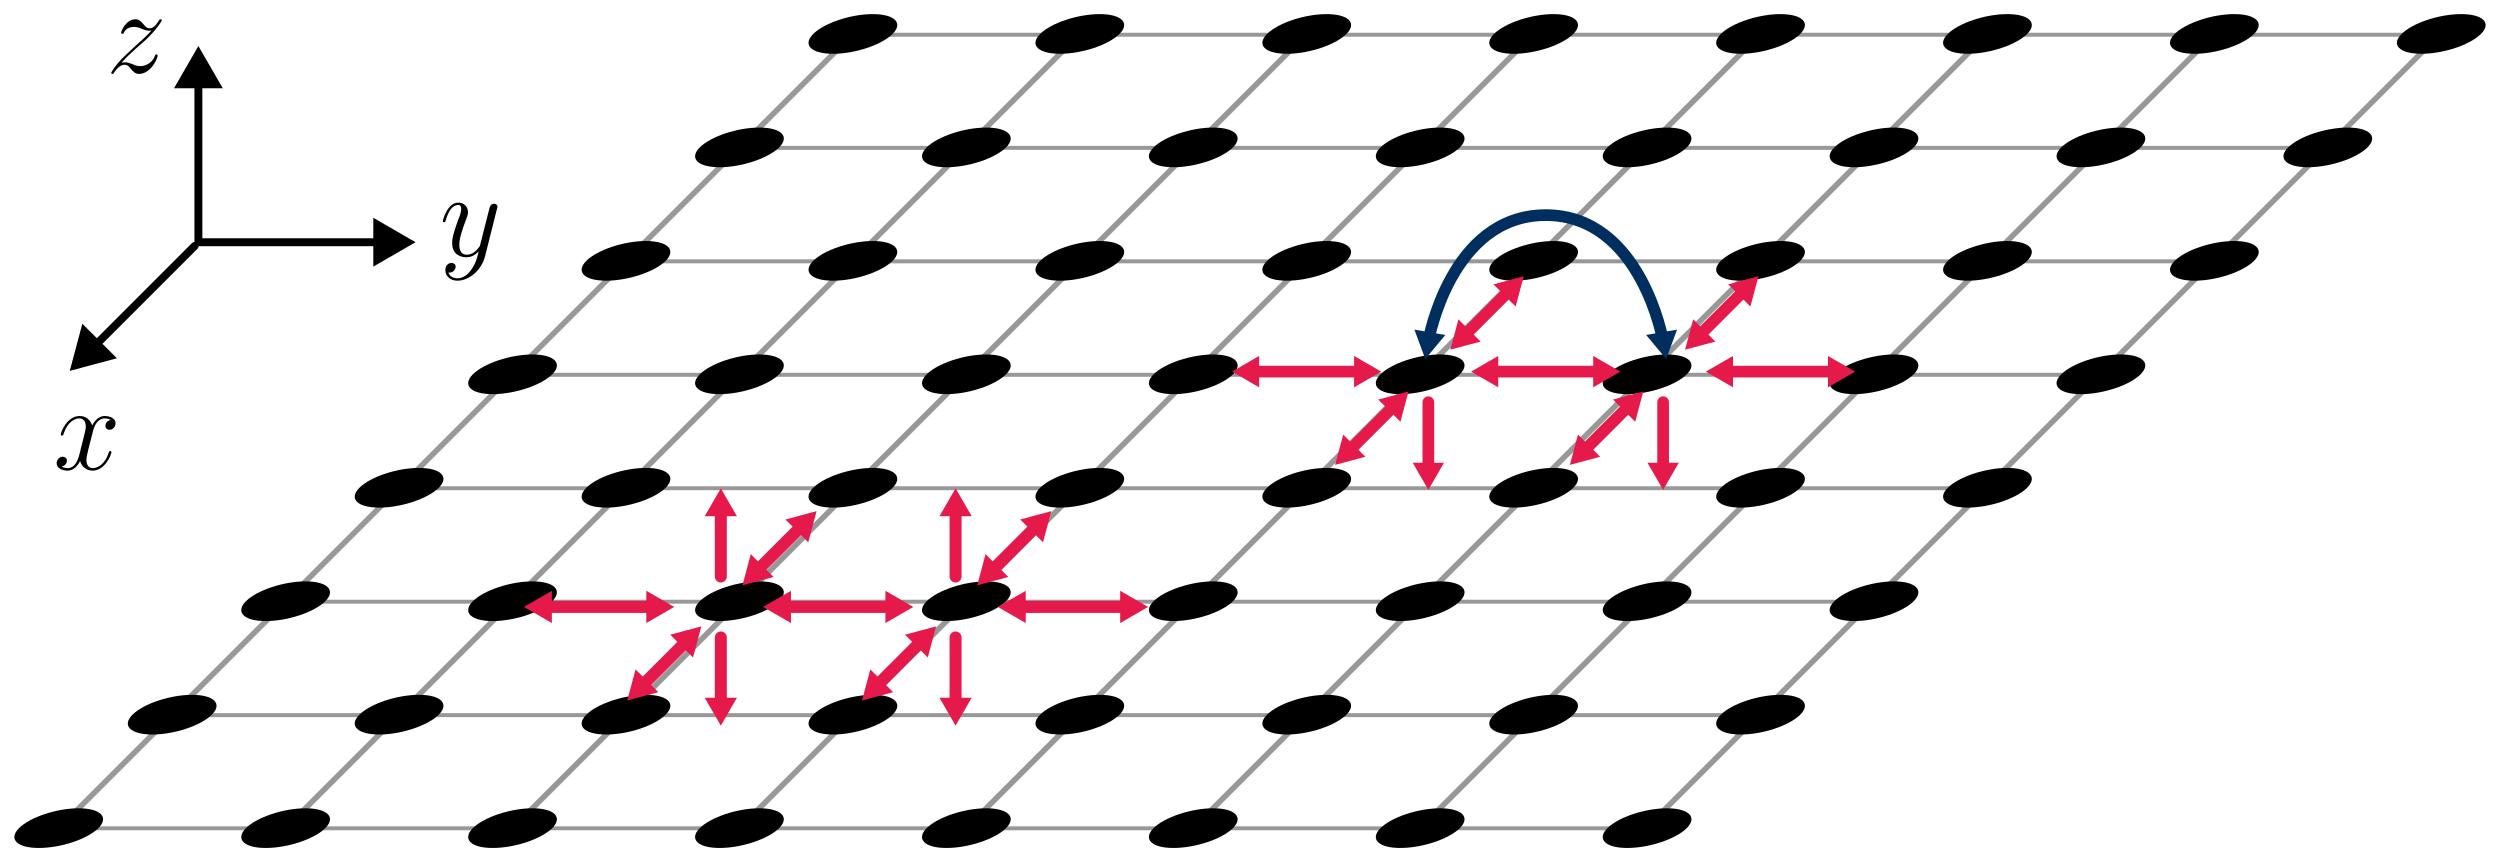
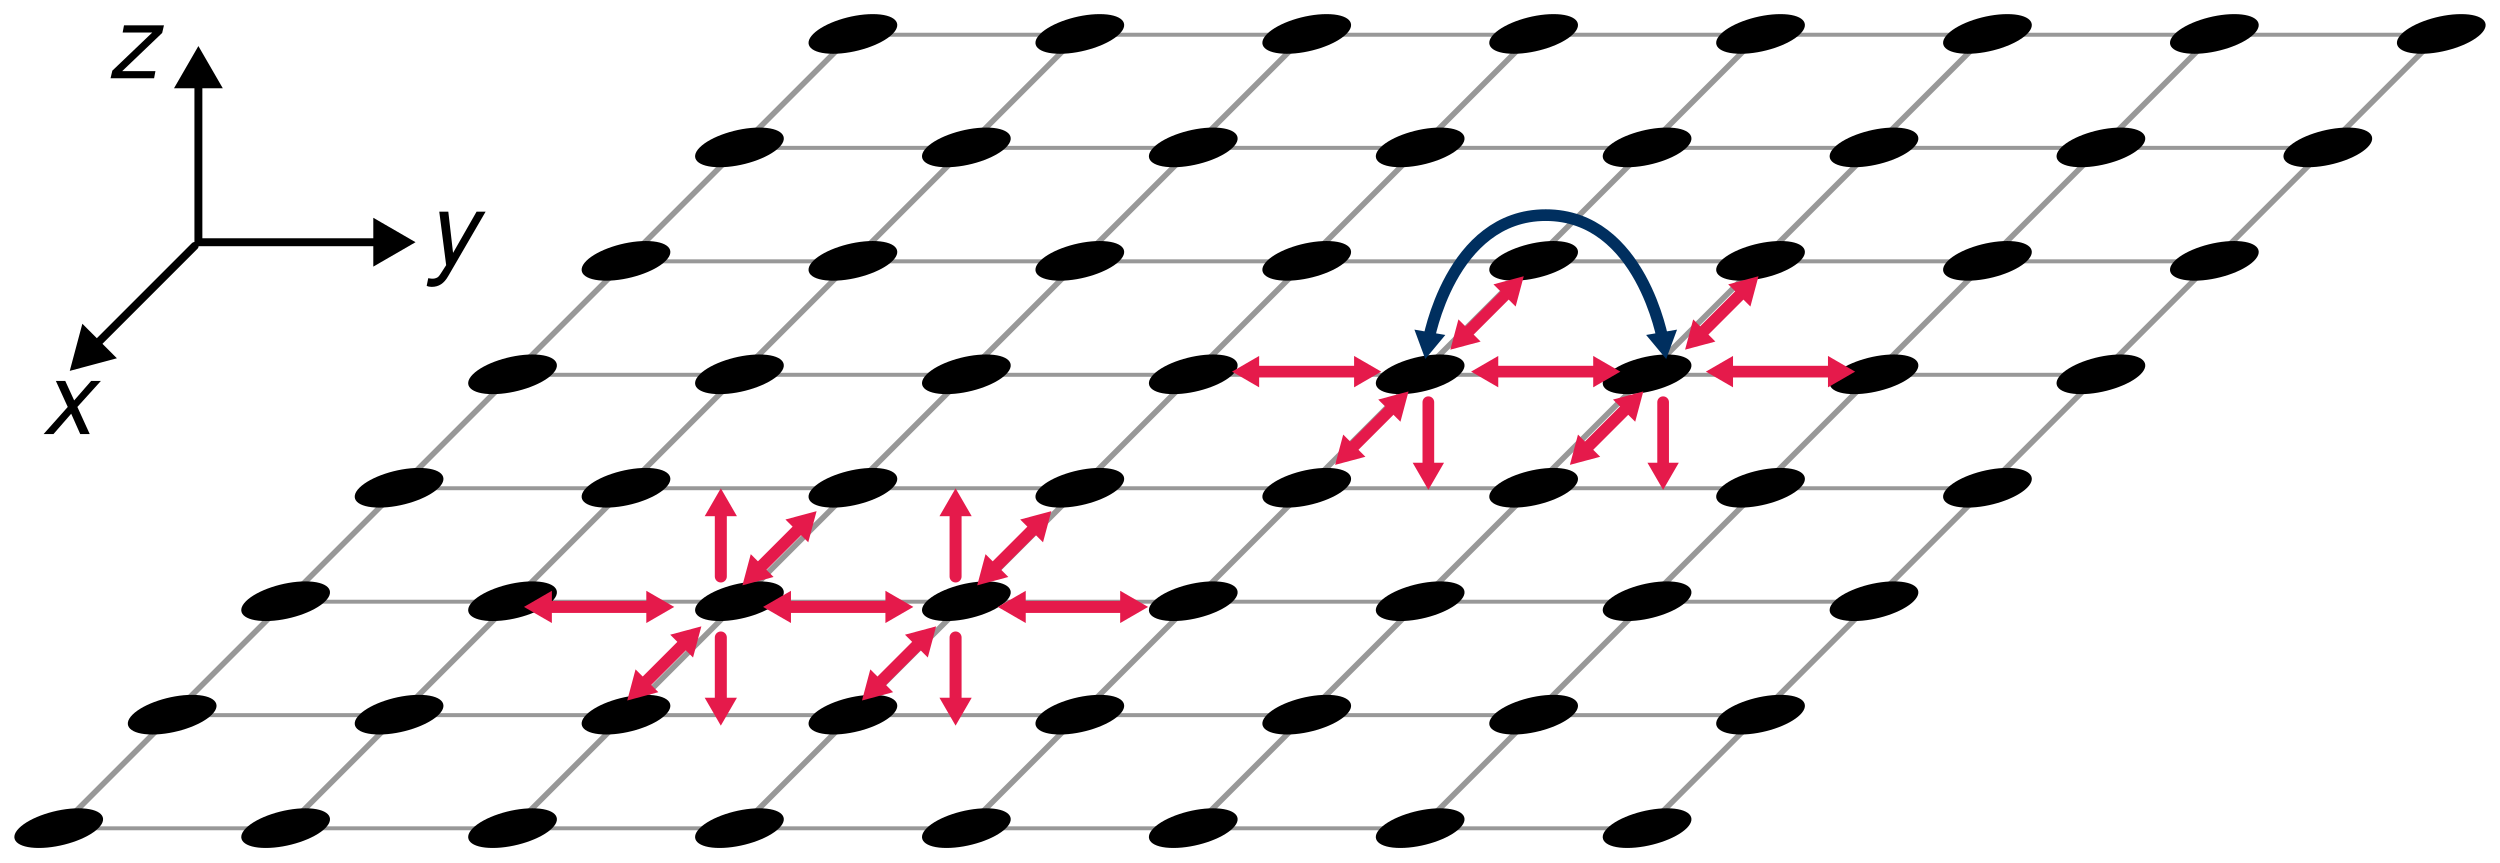
<svg xmlns="http://www.w3.org/2000/svg" width="87mm" height="30mm" viewBox="0 0 87 30" version="1.1" id="svg10797">
  <defs id="defs10794">
+     <rect x="-74.683" y="-21.782" width="39.017" height="37.341" id="rect3" />
+     <rect x="-21.304" y="-35.426" width="20.107" height="17.953" id="rect2" />
    <marker style="overflow:visible" id="marker10068" refX="0" refY="0" orient="auto-start-reverse" markerWidth="5.324" markerHeight="6.155" viewBox="0 0 5.324 6.155" preserveAspectRatio="xMidYMid">
      <path transform="scale(0.5)" style="fill:context-stroke;fill-rule:evenodd;stroke:context-stroke;stroke-width:1pt" d="M 5.77,0 -2.88,5 V -5 Z" id="path10066" />
    </marker>
    <marker style="overflow:visible" id="marker9556" refX="0" refY="0" orient="auto-start-reverse" markerWidth="5.324" markerHeight="6.155" viewBox="0 0 5.324 6.155" preserveAspectRatio="xMidYMid">
      <path transform="scale(0.5)" style="fill:context-stroke;fill-rule:evenodd;stroke:context-stroke;stroke-width:1pt" d="M 5.77,0 -2.88,5 V -5 Z" id="path9554" />
    </marker>
    <marker style="overflow:visible" id="marker8806" refX="0" refY="0" orient="auto-start-reverse" markerWidth="5.324" markerHeight="6.155" viewBox="0 0 5.324 6.155" preserveAspectRatio="xMidYMid">
      <path transform="scale(0.5)" style="fill:context-stroke;fill-rule:evenodd;stroke:context-stroke;stroke-width:1pt" d="M 5.77,0 -2.88,5 V -5 Z" id="path8804" />
    </marker>
    <marker style="overflow:visible" id="TriangleStart" refX="0" refY="0" orient="auto-start-reverse" markerWidth="2.324" markerHeight="2.687" viewBox="0 0 5.324 6.155" preserveAspectRatio="xMidYMid">
      <path transform="scale(0.5)" style="fill:context-stroke;fill-rule:evenodd;stroke:context-stroke;stroke-width:1pt" d="M 5.77,0 -2.88,5 V -5 Z" id="path135" />
    </marker>
    <clipPath id="clipPath8082">
      <path clip-rule="nonzero" d="M 0,0 H 13 V 10.672 H 0 Z m 0,0" id="path6705" />
    </clipPath>
    <clipPath id="clipPath2543">
      <path clip-rule="nonzero" d="M 0,0 H 12 V 15.492 H 0 Z m 0,0" id="path4100" />
    </clipPath>
    <clipPath id="clipPath1043">
      <path clip-rule="nonzero" d="M 1,0 H 12 V 10.672 H 1 Z m 0,0" id="path2283" />
    </clipPath>
    <filter style="color-interpolation-filters:sRGB" id="filter52233" x="0" y="0" width="1" height="1">
      <feTurbulence type="fractalNoise" baseFrequency="0.07" numOctaves="6" seed="4" result="turbulence" id="feTurbulence52217" />
      <feComposite in2="turbulence" operator="out" result="composite1" id="feComposite52219" in="SourceGraphic" />
      <feColorMatrix values="1 0 0 0 0 0 1 0 0 0 0 0 1 0 0 0 0 0 2.9 -0.8 " result="color" id="feColorMatrix52221" />
      <feFlood flood-opacity="1" flood-color="rgb(0,47,95)" result="flood" id="feFlood52223" />
      <feMerge result="merge" id="feMerge52229">
        <feMergeNode in="flood" id="feMergeNode52225" />
        <feMergeNode in="color" id="feMergeNode52227" />
      </feMerge>
      <feComposite operator="in" result="composite2" id="feComposite52231" in2="SourceGraphic" />
    </filter>
    <clipPath id="clipPath5007">
      <path clip-rule="nonzero" d="m 11,29 h 7 v 17.73 h -7 z m 0,0" id="path7182" />
    </clipPath>
    <clipPath id="clipPath6192">
      <path clip-rule="nonzero" d="m 78,30 h 8 v 16.73 h -8 z m 0,0" id="path3298" />
    </clipPath>
    <clipPath id="clipPath8196">
      <path clip-rule="nonzero" d="m 121,30 h 7 v 16.73 h -7 z m 0,0" id="path6570" />
    </clipPath>
    <clipPath id="clipPath7853">
      <path clip-rule="nonzero" d="m 11,22 h 7 v 17.203 h -7 z m 0,0" id="path7309" />
    </clipPath>
    <clipPath id="clipPath2191">
      <path clip-rule="nonzero" d="m 78,22 h 8 v 17.203 h -8 z m 0,0" id="path307" />
    </clipPath>
    <clipPath id="clipPath3294">
      <path clip-rule="nonzero" d="m 103,22 h 7 v 17.203 h -7 z m 0,0" id="path5410" />
    </clipPath>
    <clipPath id="clipPath4160">
      <path clip-rule="nonzero" d="M 75,23 H 91 V 39.949 H 75 Z m 0,0" id="path976" />
    </clipPath>
    <clipPath id="clipPath1154">
      <path clip-rule="nonzero" d="M 11,29 H 24 V 40.617 H 11 Z m 0,0" id="path2608" />
    </clipPath>
    <clipPath id="clipPath1650">
      <path clip-rule="nonzero" d="M 78,29 H 92 V 40.617 H 78 Z m 0,0" id="path1721" />
    </clipPath>
    <clipPath id="clipPath7036">
      <path clip-rule="nonzero" d="m 108,22 h 10.266 v 6 H 108 Z m 0,0" id="path846" />
    </clipPath>
    <clipPath id="clipPath3251">
      <path clip-rule="nonzero" d="m 104,29 h 13 v 11.617 h -13 z m 0,0" id="path4722" />
    </clipPath>
    <marker style="overflow:visible" id="TriangleStart-2" refX="0" refY="0" orient="auto-start-reverse" markerWidth="2.324" markerHeight="2.687" viewBox="0 0 5.324 6.155" preserveAspectRatio="xMidYMid">
      <path transform="scale(0.5)" style="fill:context-stroke;fill-rule:evenodd;stroke:context-stroke;stroke-width:1pt" d="M 5.77,0 -2.88,5 V -5 Z" id="path135-8" />
    </marker>
    <marker style="overflow:visible" id="TriangleStart-2-3" refX="0" refY="0" orient="auto-start-reverse" markerWidth="2.324" markerHeight="2.687" viewBox="0 0 5.324 6.155" preserveAspectRatio="xMidYMid">
      <path transform="scale(0.5)" style="fill:context-stroke;fill-rule:evenodd;stroke:context-stroke;stroke-width:1pt" d="M 5.77,0 -2.88,5 V -5 Z" id="path135-8-7" />
    </marker>
    <marker style="overflow:visible" id="TriangleStart-2-3-3" refX="0" refY="0" orient="auto-start-reverse" markerWidth="2.324" markerHeight="2.687" viewBox="0 0 5.324 6.155" preserveAspectRatio="xMidYMid">
      <path transform="scale(0.5)" style="fill:context-stroke;fill-rule:evenodd;stroke:context-stroke;stroke-width:1pt" d="M 5.77,0 -2.88,5 V -5 Z" id="path135-8-7-7" />
    </marker>
    <marker style="overflow:visible" id="TriangleStart-2-3-3-3" refX="0" refY="0" orient="auto-start-reverse" markerWidth="2.324" markerHeight="2.687" viewBox="0 0 5.324 6.155" preserveAspectRatio="xMidYMid">
      <path transform="scale(0.5)" style="fill:context-stroke;fill-rule:evenodd;stroke:context-stroke;stroke-width:1pt" d="M 5.77,0 -2.88,5 V -5 Z" id="path135-8-7-7-1" />
    </marker>
    <marker style="overflow:visible" id="TriangleStart-5" refX="0" refY="0" orient="auto-start-reverse" markerWidth="2.324" markerHeight="2.687" viewBox="0 0 5.324 6.155" preserveAspectRatio="xMidYMid">
      <path transform="scale(0.5)" style="fill:context-stroke;fill-rule:evenodd;stroke:context-stroke;stroke-width:1pt" d="M 5.77,0 -2.88,5 V -5 Z" id="path135-7" />
    </marker>
    <marker style="overflow:visible" id="TriangleStart-2-3-5" refX="0" refY="0" orient="auto-start-reverse" markerWidth="2.324" markerHeight="2.687" viewBox="0 0 5.324 6.155" preserveAspectRatio="xMidYMid">
      <path transform="scale(0.5)" style="fill:context-stroke;fill-rule:evenodd;stroke:context-stroke;stroke-width:1pt" d="M 5.77,0 -2.88,5 V -5 Z" id="path135-8-7-5" />
    </marker>
    <marker style="overflow:visible" id="TriangleStart-2-3-3-6" refX="0" refY="0" orient="auto-start-reverse" markerWidth="2.324" markerHeight="2.687" viewBox="0 0 5.324 6.155" preserveAspectRatio="xMidYMid">
      <path transform="scale(0.5)" style="fill:context-stroke;fill-rule:evenodd;stroke:context-stroke;stroke-width:1pt" d="M 5.77,0 -2.88,5 V -5 Z" id="path135-8-7-7-4" />
    </marker>
    <marker style="overflow:visible" id="TriangleStart-2-3-3-3-6" refX="0" refY="0" orient="auto-start-reverse" markerWidth="2.324" markerHeight="2.687" viewBox="0 0 5.324 6.155" preserveAspectRatio="xMidYMid">
      <path transform="scale(0.5)" style="fill:context-stroke;fill-rule:evenodd;stroke:context-stroke;stroke-width:1pt" d="M 5.77,0 -2.88,5 V -5 Z" id="path135-8-7-7-1-0" />
    </marker>
    <marker style="overflow:visible" id="TriangleStart-8" refX="0" refY="0" orient="auto-start-reverse" markerWidth="2.324" markerHeight="2.687" viewBox="0 0 5.324 6.155" preserveAspectRatio="xMidYMid">
      <path transform="scale(0.5)" style="fill:context-stroke;fill-rule:evenodd;stroke:context-stroke;stroke-width:1pt" d="M 5.77,0 -2.88,5 V -5 Z" id="path135-2" />
    </marker>
    <marker style="overflow:visible" id="TriangleStart-2-4" refX="0" refY="0" orient="auto-start-reverse" markerWidth="2.324" markerHeight="2.687" viewBox="0 0 5.324 6.155" preserveAspectRatio="xMidYMid">
      <path transform="scale(0.5)" style="fill:context-stroke;fill-rule:evenodd;stroke:context-stroke;stroke-width:1pt" d="M 5.77,0 -2.88,5 V -5 Z" id="path135-8-8" />
    </marker>
    <marker style="overflow:visible" id="TriangleStart-2-3-7" refX="0" refY="0" orient="auto-start-reverse" markerWidth="2.324" markerHeight="2.687" viewBox="0 0 5.324 6.155" preserveAspectRatio="xMidYMid">
      <path transform="scale(0.5)" style="fill:context-stroke;fill-rule:evenodd;stroke:context-stroke;stroke-width:1pt" d="M 5.77,0 -2.88,5 V -5 Z" id="path135-8-7-0" />
    </marker>
    <marker style="overflow:visible" id="TriangleStart-2-3-3-9" refX="0" refY="0" orient="auto-start-reverse" markerWidth="2.324" markerHeight="2.687" viewBox="0 0 5.324 6.155" preserveAspectRatio="xMidYMid">
      <path transform="scale(0.5)" style="fill:context-stroke;fill-rule:evenodd;stroke:context-stroke;stroke-width:1pt" d="M 5.77,0 -2.88,5 V -5 Z" id="path135-8-7-7-3" />
    </marker>
    <marker style="overflow:visible" id="TriangleStart-2-3-3-3-5" refX="0" refY="0" orient="auto-start-reverse" markerWidth="2.324" markerHeight="2.687" viewBox="0 0 5.324 6.155" preserveAspectRatio="xMidYMid">
      <path transform="scale(0.5)" style="fill:context-stroke;fill-rule:evenodd;stroke:context-stroke;stroke-width:1pt" d="M 5.77,0 -2.88,5 V -5 Z" id="path135-8-7-7-1-8" />
    </marker>
    <marker style="overflow:visible" id="TriangleStart-5-6" refX="0" refY="0" orient="auto-start-reverse" markerWidth="2.324" markerHeight="2.687" viewBox="0 0 5.324 6.155" preserveAspectRatio="xMidYMid">
      <path transform="scale(0.5)" style="fill:context-stroke;fill-rule:evenodd;stroke:context-stroke;stroke-width:1pt" d="M 5.77,0 -2.88,5 V -5 Z" id="path135-7-2" />
    </marker>
    <marker style="overflow:visible" id="TriangleStart-2-3-5-3" refX="0" refY="0" orient="auto-start-reverse" markerWidth="2.324" markerHeight="2.687" viewBox="0 0 5.324 6.155" preserveAspectRatio="xMidYMid">
      <path transform="scale(0.5)" style="fill:context-stroke;fill-rule:evenodd;stroke:context-stroke;stroke-width:1pt" d="M 5.77,0 -2.88,5 V -5 Z" id="path135-8-7-5-2" />
    </marker>
    <marker style="overflow:visible" id="TriangleStart-2-3-3-6-6" refX="0" refY="0" orient="auto-start-reverse" markerWidth="2.324" markerHeight="2.687" viewBox="0 0 5.324 6.155" preserveAspectRatio="xMidYMid">
      <path transform="scale(0.5)" style="fill:context-stroke;fill-rule:evenodd;stroke:context-stroke;stroke-width:1pt" d="M 5.77,0 -2.88,5 V -5 Z" id="path135-8-7-7-4-9" />
    </marker>
    <marker style="overflow:visible" id="TriangleStart-2-3-3-3-6-6" refX="0" refY="0" orient="auto-start-reverse" markerWidth="2.324" markerHeight="2.687" viewBox="0 0 5.324 6.155" preserveAspectRatio="xMidYMid">
      <path transform="scale(0.5)" style="fill:context-stroke;fill-rule:evenodd;stroke:context-stroke;stroke-width:1pt" d="M 5.77,0 -2.88,5 V -5 Z" id="path135-8-7-7-1-0-5" />
    </marker>
    <clipPath id="clipPath665">
      <path clip-rule="nonzero" d="M 0,0 H 13 V 10.672 H 0 Z m 0,0" id="path7012" />
    </clipPath>
    <clipPath id="clipPath3471">
      <path clip-rule="nonzero" d="M 0,0 H 12 V 15.492 H 0 Z m 0,0" id="path1787" />
    </clipPath>
    <clipPath id="clipPath5279">
      <path clip-rule="nonzero" d="M 1,0 H 12 V 10.672 H 1 Z m 0,0" id="path5152" />
    </clipPath>
    <g id="g9936">
      <g id="g3234">
        <path d="m 5.672,-4.875 c -0.391,0.062 -0.531,0.359 -0.531,0.578 0,0.297 0.219,0.391 0.391,0.391 0.359,0 0.609,-0.312 0.609,-0.641 0,-0.5 -0.578,-0.719 -1.078,-0.719 -0.719,0 -1.125,0.719 -1.234,0.938 -0.281,-0.891 -1.016,-0.938 -1.234,-0.938 -1.219,0 -1.859,1.562 -1.859,1.828 0,0.047 0.047,0.109 0.125,0.109 0.094,0 0.125,-0.078 0.141,-0.125 0.406,-1.328 1.219,-1.578 1.562,-1.578 0.531,0 0.641,0.5 0.641,0.781 0,0.266 -0.078,0.547 -0.219,1.125 L 2.578,-1.5 c -0.172,0.719 -0.516,1.375 -1.156,1.375 -0.062,0 -0.359,0 -0.609,-0.156 C 1.25,-0.359 1.344,-0.719 1.344,-0.859 1.344,-1.094 1.156,-1.25 0.938,-1.25 c -0.297,0 -0.609,0.266 -0.609,0.641 0,0.5 0.562,0.734 1.078,0.734 0.578,0 0.984,-0.453 1.234,-0.953 C 2.828,-0.125 3.438,0.125 3.875,0.125 5.094,0.125 5.734,-1.453 5.734,-1.703 5.734,-1.766 5.688,-1.812 5.625,-1.812 5.516,-1.812 5.5,-1.75 5.469,-1.656 5.141,-0.609 4.453,-0.125 3.906,-0.125 3.484,-0.125 3.266,-0.438 3.266,-0.922 3.266,-1.188 3.312,-1.375 3.5,-2.156 L 3.922,-3.797 C 4.094,-4.5 4.5,-5.031 5.062,-5.031 c 0.016,0 0.359,0 0.609,0.156 z m 0,0" id="path1898" />
      </g>
    </g>
    <g id="g4137">
      <g id="g8740">
        <path d="m 3.141,1.344 c -0.312,0.453 -0.781,0.859 -1.375,0.859 C 1.625,2.203 1.047,2.172 0.875,1.625 c 0.031,0.016 0.094,0.016 0.109,0.016 0.359,0 0.609,-0.312 0.609,-0.594 C 1.594,0.781 1.359,0.688 1.188,0.688 c -0.203,0 -0.609,0.141 -0.609,0.719 0,0.609 0.516,1.031 1.188,1.031 C 2.969,2.438 4.172,1.344 4.5,0.016 L 5.672,-4.656 C 5.688,-4.703 5.719,-4.781 5.719,-4.859 5.719,-5.031 5.562,-5.156 5.391,-5.156 5.281,-5.156 5.031,-5.109 4.938,-4.75 L 4.047,-1.234 C 4,-1.016 4,-0.984 3.891,-0.859 3.656,-0.531 3.266,-0.125 2.688,-0.125 c -0.672,0 -0.734,-0.656 -0.734,-0.969 0,-0.688 0.328,-1.609 0.656,-2.469 0.125,-0.344 0.203,-0.516 0.203,-0.75 0,-0.5 -0.359,-0.953 -0.953,-0.953 -1.094,0 -1.531,1.734 -1.531,1.828 0,0.047 0.047,0.109 0.125,0.109 0.109,0 0.125,-0.047 0.172,-0.219 0.281,-1 0.734,-1.484 1.203,-1.484 0.109,0 0.312,0 0.312,0.391 0,0.312 -0.125,0.656 -0.312,1.109 C 1.25,-1.953 1.25,-1.562 1.25,-1.281 1.25,-0.141 2.062,0.125 2.656,0.125 3,0.125 3.438,0.016 3.844,-0.438 l 0.016,0.016 C 3.688,0.281 3.562,0.75 3.141,1.344 Z m 0,0" id="path845" />
      </g>
    </g>
    <g id="g9822">
      <g id="g3921">
        <path d="m 1.516,-0.969 c 0.516,-0.578 0.938,-0.953 1.531,-1.5 C 3.766,-3.078 4.078,-3.375 4.25,-3.562 5.078,-4.391 5.5,-5.078 5.5,-5.172 c 0,-0.094 -0.094,-0.094 -0.125,-0.094 -0.078,0 -0.109,0.047 -0.156,0.125 C 4.906,-4.625 4.625,-4.375 4.312,-4.375 c -0.25,0 -0.375,-0.109 -0.609,-0.391 -0.25,-0.297 -0.453,-0.5 -0.797,-0.5 -0.875,0 -1.406,1.078 -1.406,1.328 0,0.047 0.016,0.109 0.125,0.109 0.094,0 0.109,-0.047 0.141,-0.125 0.203,-0.484 0.781,-0.562 1,-0.562 0.266,0 0.5,0.078 0.75,0.188 0.453,0.188 0.641,0.188 0.766,0.188 0.078,0 0.125,0 0.188,0 C 4.078,-3.688 3.438,-3.109 2.891,-2.625 L 1.688,-1.5 c -0.734,0.734 -1.172,1.438 -1.172,1.531 0,0.062 0.062,0.094 0.125,0.094 0.078,0 0.094,-0.016 0.172,-0.156 0.188,-0.297 0.578,-0.75 1.016,-0.75 0.25,0 0.375,0.094 0.609,0.391 C 2.672,-0.125 2.875,0.125 3.25,0.125 c 1.172,0 1.844,-1.531 1.844,-1.797 0,-0.047 -0.016,-0.125 -0.141,-0.125 -0.094,0 -0.094,0.047 -0.141,0.172 -0.266,0.703 -0.969,0.984 -1.438,0.984 -0.25,0 -0.484,-0.078 -0.734,-0.188 -0.484,-0.188 -0.609,-0.188 -0.766,-0.188 -0.125,0 -0.25,0 -0.359,0.047 z m 0,0" id="path4410" />
      </g>
    </g>
  </defs>
  <g id="layer1" transform="translate(-57.41676,-193.0302)">
    <g id="g5">
      <g transform="translate(114.7751,223.5583)" id="g1">
        <g id="g7" transform="translate(3.500001,1.180976)">
          <g id="g9" transform="translate(0.5,0.4908603)">
            <g id="g8" transform="matrix(0.5058824,0,0,0.5058824,-8.824121,-8.498777)">
              <g id="g6" transform="matrix(0.9659091,0,0,0.9659091,-111.4711,-216.5233)">
                <g id="g2184" transform="matrix(1.130319,0,-0.5651593,0.5651593,132.8289,83.5423)">
                  <g id="g2044">
                    <path style="fill:#000000;fill-opacity:1;stroke:#989898;stroke-width:0.5;stroke-linecap:round;stroke-linejoin:round;stroke-dasharray:none;stroke-opacity:1;paint-order:fill markers stroke;stop-color:#000000" d="M 41.142,167.372 V 267.438" id="path1955" />
                    <path style="fill:#000000;fill-opacity:1;stroke:#989898;stroke-width:0.5;stroke-linecap:round;stroke-linejoin:round;stroke-dasharray:none;stroke-opacity:1;paint-order:fill markers stroke;stop-color:#000000" d="M 55.439,167.372 V 267.438" id="path1955-9" />
                    <path style="fill:#000000;fill-opacity:1;stroke:#989898;stroke-width:0.5;stroke-linecap:round;stroke-linejoin:round;stroke-dasharray:none;stroke-opacity:1;paint-order:fill markers stroke;stop-color:#000000" d="M 69.736,167.372 V 267.438" id="path1955-0" />
                    <path style="fill:#000000;fill-opacity:1;stroke:#989898;stroke-width:0.5;stroke-linecap:round;stroke-linejoin:round;stroke-dasharray:none;stroke-opacity:1;paint-order:fill markers stroke;stop-color:#000000" d="M 84.033,167.372 V 267.438" id="path1955-04" />
                    <path style="fill:#000000;fill-opacity:1;stroke:#989898;stroke-width:0.5;stroke-linecap:round;stroke-linejoin:round;stroke-dasharray:none;stroke-opacity:1;paint-order:fill markers stroke;stop-color:#000000" d="M 98.33,167.372 V 267.438" id="path1955-8" />
                    <path style="fill:#000000;fill-opacity:1;stroke:#989898;stroke-width:0.5;stroke-linecap:round;stroke-linejoin:round;stroke-dasharray:none;stroke-opacity:1;paint-order:fill markers stroke;stop-color:#000000" d="M 112.627,167.372 V 267.438" id="path1955-83" />
                  </g>
                  <g id="g2044-7" transform="rotate(-90,76.85513,217.4015)">
                    <path style="fill:#000000;fill-opacity:1;stroke:#989898;stroke-width:0.5;stroke-linecap:round;stroke-linejoin:round;stroke-dasharray:none;stroke-opacity:1;paint-order:fill markers stroke;stop-color:#000000" d="M 41.142,167.372 V 267.438" id="path1955-84" />
                    <path style="fill:#000000;fill-opacity:1;stroke:#989898;stroke-width:0.5;stroke-linecap:round;stroke-linejoin:round;stroke-dasharray:none;stroke-opacity:1;paint-order:fill markers stroke;stop-color:#000000" d="M 55.439,167.372 V 267.438" id="path1955-9-8" />
                    <path style="fill:#000000;fill-opacity:1;stroke:#989898;stroke-width:0.5;stroke-linecap:round;stroke-linejoin:round;stroke-dasharray:none;stroke-opacity:1;paint-order:fill markers stroke;stop-color:#000000" d="M 69.736,167.372 V 267.438" id="path1955-0-1" />
                    <path style="fill:#000000;fill-opacity:1;stroke:#989898;stroke-width:0.5;stroke-linecap:round;stroke-linejoin:round;stroke-dasharray:none;stroke-opacity:1;paint-order:fill markers stroke;stop-color:#000000" d="M 84.033,167.372 V 267.438" id="path1955-04-7" />
                    <path style="fill:#000000;fill-opacity:1;stroke:#989898;stroke-width:0.5;stroke-linecap:round;stroke-linejoin:round;stroke-dasharray:none;stroke-opacity:1;paint-order:fill markers stroke;stop-color:#000000" d="M 98.33,167.372 V 267.438" id="path1955-8-2" />
                    <path style="fill:#000000;fill-opacity:1;stroke:#989898;stroke-width:0.5;stroke-linecap:round;stroke-linejoin:round;stroke-dasharray:none;stroke-opacity:1;paint-order:fill markers stroke;stop-color:#000000" d="M 112.627,167.372 V 267.438" id="path1955-83-0" />
                  </g>
                  <rect style="fill:none;stroke:#989898;stroke-width:0.5;stroke-linecap:round;stroke-linejoin:round;stroke-dasharray:none;stroke-opacity:1;paint-order:fill markers stroke;stop-color:#000000" id="rect732" width="100" height="100" x="26.858" y="167.372" ry="3.6751364e-13" />
                  <circle style="fill:#000000;fill-opacity:1;stroke:none;stroke-width:1;stroke-linecap:round;stroke-linejoin:round;paint-order:fill markers stroke;stop-color:#000000" id="path786" cx="26.845" cy="267.352" r="2.5" />
                  <circle style="fill:#000000;fill-opacity:1;stroke:none;stroke-width:1;stroke-linecap:round;stroke-linejoin:round;paint-order:fill markers stroke;stop-color:#000000" id="path786-9" cx="41.142" cy="267.352" r="2.5" />
                  <circle style="fill:#000000;fill-opacity:1;stroke:none;stroke-width:1;stroke-linecap:round;stroke-linejoin:round;paint-order:fill markers stroke;stop-color:#000000" id="path786-4" cx="55.439" cy="267.352" r="2.5" />
                  <circle style="fill:#000000;fill-opacity:1;stroke:none;stroke-width:1;stroke-linecap:round;stroke-linejoin:round;paint-order:fill markers stroke;stop-color:#000000" id="path786-91" cx="69.736" cy="267.352" r="2.5" />
                  <circle style="fill:#000000;fill-opacity:1;stroke:none;stroke-width:1;stroke-linecap:round;stroke-linejoin:round;paint-order:fill markers stroke;stop-color:#000000" id="path786-2" cx="84.033" cy="267.352" r="2.5" />
                  <circle style="fill:#000000;fill-opacity:1;stroke:none;stroke-width:1;stroke-linecap:round;stroke-linejoin:round;paint-order:fill markers stroke;stop-color:#000000" id="path786-8" cx="98.33" cy="267.352" r="2.5" />
                  <circle style="fill:#000000;fill-opacity:1;stroke:none;stroke-width:1;stroke-linecap:round;stroke-linejoin:round;paint-order:fill markers stroke;stop-color:#000000" id="path786-0" cx="112.627" cy="267.352" r="2.5" />
                  <circle style="fill:#000000;fill-opacity:1;stroke:none;stroke-width:1;stroke-linecap:round;stroke-linejoin:round;paint-order:fill markers stroke;stop-color:#000000" id="path786-28" cx="126.924" cy="267.352" r="2.5" />
                  <g id="g1628" transform="translate(48.30796,-4.756284)">
                    <circle style="fill:#000000;fill-opacity:1;stroke:none;stroke-width:1;stroke-linecap:round;stroke-linejoin:round;paint-order:fill markers stroke;stop-color:#000000" id="path786-9-4" cx="-7.166" cy="257.811" r="2.5" />
                    <circle style="fill:#000000;fill-opacity:1;stroke:none;stroke-width:1;stroke-linecap:round;stroke-linejoin:round;paint-order:fill markers stroke;stop-color:#000000" id="path786-4-2" cx="7.131" cy="257.811" r="2.5" />
                    <circle style="fill:#000000;fill-opacity:1;stroke:none;stroke-width:1;stroke-linecap:round;stroke-linejoin:round;paint-order:fill markers stroke;stop-color:#000000" id="path786-91-6" cx="21.428" cy="257.811" r="2.5" />
                    <circle style="fill:#000000;fill-opacity:1;stroke:none;stroke-width:1;stroke-linecap:round;stroke-linejoin:round;paint-order:fill markers stroke;stop-color:#000000" id="path786-2-3" cx="35.725" cy="257.811" r="2.5" />
                    <circle style="fill:#000000;fill-opacity:1;stroke:none;stroke-width:1;stroke-linecap:round;stroke-linejoin:round;paint-order:fill markers stroke;stop-color:#000000" id="path786-8-8" cx="50.022" cy="257.811" r="2.5" />
                    <circle style="fill:#000000;fill-opacity:1;stroke:none;stroke-width:1;stroke-linecap:round;stroke-linejoin:round;paint-order:fill markers stroke;stop-color:#000000" id="path786-0-5" cx="64.319" cy="257.811" r="2.5" />
                    <circle style="fill:#000000;fill-opacity:1;stroke:none;stroke-width:1;stroke-linecap:round;stroke-linejoin:round;paint-order:fill markers stroke;stop-color:#000000" id="path786-28-6" cx="78.616" cy="257.811" r="2.5" />
                  </g>
                  <g id="g1628-8" transform="translate(48.30796,-19.05325)">
                    <circle style="fill:#000000;fill-opacity:1;stroke:none;stroke-width:1;stroke-linecap:round;stroke-linejoin:round;paint-order:fill markers stroke;stop-color:#000000" id="path786-9-4-4" cx="-7.166" cy="257.811" r="2.5" />
                    <circle style="fill:#000000;fill-opacity:1;stroke:none;stroke-width:1;stroke-linecap:round;stroke-linejoin:round;paint-order:fill markers stroke;stop-color:#000000" id="path786-4-2-8" cx="7.131" cy="257.811" r="2.5" />
                    <circle style="fill:#000000;fill-opacity:1;stroke:none;stroke-width:1;stroke-linecap:round;stroke-linejoin:round;paint-order:fill markers stroke;stop-color:#000000" id="path786-91-6-4" cx="21.428" cy="257.811" r="2.5" />
                    <circle style="fill:#000000;fill-opacity:1;stroke:none;stroke-width:1;stroke-linecap:round;stroke-linejoin:round;paint-order:fill markers stroke;stop-color:#000000" id="path786-2-3-5" cx="35.725" cy="257.811" r="2.5" />
                    <circle style="fill:#000000;fill-opacity:1;stroke:none;stroke-width:1;stroke-linecap:round;stroke-linejoin:round;paint-order:fill markers stroke;stop-color:#000000" id="path786-8-8-6" cx="50.022" cy="257.811" r="2.5" />
                    <circle style="fill:#000000;fill-opacity:1;stroke:none;stroke-width:1;stroke-linecap:round;stroke-linejoin:round;paint-order:fill markers stroke;stop-color:#000000" id="path786-0-5-1" cx="64.319" cy="257.811" r="2.5" />
                    <circle style="fill:#000000;fill-opacity:1;stroke:none;stroke-width:1;stroke-linecap:round;stroke-linejoin:round;paint-order:fill markers stroke;stop-color:#000000" id="path786-28-6-8" cx="78.616" cy="257.811" r="2.5" />
                  </g>
                  <g id="g1628-9" transform="translate(48.30796,-33.35021)">
                    <circle style="fill:#000000;fill-opacity:1;stroke:none;stroke-width:1;stroke-linecap:round;stroke-linejoin:round;paint-order:fill markers stroke;stop-color:#000000" id="path786-9-4-6" cx="-7.166" cy="257.811" r="2.5" />
                    <circle style="fill:#000000;fill-opacity:1;stroke:none;stroke-width:1;stroke-linecap:round;stroke-linejoin:round;paint-order:fill markers stroke;stop-color:#000000" id="path786-4-2-3" cx="7.131" cy="257.811" r="2.5" />
                    <circle style="fill:#000000;fill-opacity:1;stroke:none;stroke-width:1;stroke-linecap:round;stroke-linejoin:round;paint-order:fill markers stroke;stop-color:#000000" id="path786-91-6-1" cx="21.428" cy="257.811" r="2.5" />
                    <circle style="fill:#000000;fill-opacity:1;stroke:none;stroke-width:1;stroke-linecap:round;stroke-linejoin:round;paint-order:fill markers stroke;stop-color:#000000" id="path786-2-3-2" cx="35.725" cy="257.811" r="2.5" />
                    <circle style="fill:#000000;fill-opacity:1;stroke:none;stroke-width:1;stroke-linecap:round;stroke-linejoin:round;paint-order:fill markers stroke;stop-color:#000000" id="path786-8-8-9" cx="50.022" cy="257.811" r="2.5" />
                    <circle style="fill:#000000;fill-opacity:1;stroke:none;stroke-width:1;stroke-linecap:round;stroke-linejoin:round;paint-order:fill markers stroke;stop-color:#000000" id="path786-0-5-2" cx="64.319" cy="257.811" r="2.5" />
                    <circle style="fill:#000000;fill-opacity:1;stroke:none;stroke-width:1;stroke-linecap:round;stroke-linejoin:round;paint-order:fill markers stroke;stop-color:#000000" id="path786-28-6-5" cx="78.616" cy="257.811" r="2.5" />
                  </g>
                  <g id="g1628-0" transform="translate(48.30796,-47.64718)">
                    <circle style="fill:#000000;fill-opacity:1;stroke:none;stroke-width:1;stroke-linecap:round;stroke-linejoin:round;paint-order:fill markers stroke;stop-color:#000000" id="path786-9-4-5" cx="-7.166" cy="257.811" r="2.5" />
                    <circle style="fill:#000000;fill-opacity:1;stroke:none;stroke-width:1;stroke-linecap:round;stroke-linejoin:round;paint-order:fill markers stroke;stop-color:#000000" id="path786-4-2-4" cx="7.131" cy="257.811" r="2.5" />
                    <circle style="fill:#000000;fill-opacity:1;stroke:none;stroke-width:1;stroke-linecap:round;stroke-linejoin:round;paint-order:fill markers stroke;stop-color:#000000" id="path786-91-6-6" cx="21.428" cy="257.811" r="2.5" />
                    <circle style="fill:#000000;fill-opacity:1;stroke:none;stroke-width:1;stroke-linecap:round;stroke-linejoin:round;paint-order:fill markers stroke;stop-color:#000000" id="path786-2-3-7" cx="35.725" cy="257.811" r="2.5" />
                    <circle style="fill:#000000;fill-opacity:1;stroke:none;stroke-width:1;stroke-linecap:round;stroke-linejoin:round;paint-order:fill markers stroke;stop-color:#000000" id="path786-8-8-4" cx="50.022" cy="257.811" r="2.5" />
                    <circle style="fill:#000000;fill-opacity:1;stroke:none;stroke-width:1;stroke-linecap:round;stroke-linejoin:round;paint-order:fill markers stroke;stop-color:#000000" id="path786-0-5-4" cx="64.319" cy="257.811" r="2.5" />
                    <circle style="fill:#000000;fill-opacity:1;stroke:none;stroke-width:1;stroke-linecap:round;stroke-linejoin:round;paint-order:fill markers stroke;stop-color:#000000" id="path786-28-6-87" cx="78.616" cy="257.811" r="2.5" />
                  </g>
                  <g id="g1628-2" transform="translate(48.30796,-61.94414)">
                    <circle style="fill:#000000;fill-opacity:1;stroke:none;stroke-width:1;stroke-linecap:round;stroke-linejoin:round;paint-order:fill markers stroke;stop-color:#000000" id="path786-9-4-40" cx="-7.166" cy="257.811" r="2.5" />
                    <circle style="fill:#000000;fill-opacity:1;stroke:none;stroke-width:1;stroke-linecap:round;stroke-linejoin:round;paint-order:fill markers stroke;stop-color:#000000" id="path786-4-2-6" cx="7.131" cy="257.811" r="2.5" />
                    <circle style="fill:#000000;fill-opacity:1;stroke:none;stroke-width:1;stroke-linecap:round;stroke-linejoin:round;paint-order:fill markers stroke;stop-color:#000000" id="path786-91-6-8" cx="21.428" cy="257.811" r="2.5" />
                    <circle style="fill:#000000;fill-opacity:1;stroke:none;stroke-width:1;stroke-linecap:round;stroke-linejoin:round;paint-order:fill markers stroke;stop-color:#000000" id="path786-2-3-0" cx="35.725" cy="257.811" r="2.5" />
                    <circle style="fill:#000000;fill-opacity:1;stroke:none;stroke-width:1;stroke-linecap:round;stroke-linejoin:round;paint-order:fill markers stroke;stop-color:#000000" id="path786-8-8-43" cx="50.022" cy="257.811" r="2.5" />
                    <circle style="fill:#000000;fill-opacity:1;stroke:none;stroke-width:1;stroke-linecap:round;stroke-linejoin:round;paint-order:fill markers stroke;stop-color:#000000" id="path786-0-5-44" cx="64.319" cy="257.811" r="2.5" />
                    <circle style="fill:#000000;fill-opacity:1;stroke:none;stroke-width:1;stroke-linecap:round;stroke-linejoin:round;paint-order:fill markers stroke;stop-color:#000000" id="path786-28-6-54" cx="78.616" cy="257.811" r="2.5" />
                  </g>
                  <g id="g1628-7" transform="translate(48.30796,-76.24111)">
                    <circle style="fill:#000000;fill-opacity:1;stroke:none;stroke-width:1;stroke-linecap:round;stroke-linejoin:round;paint-order:fill markers stroke;stop-color:#000000" id="path786-9-4-1" cx="-7.166" cy="257.811" r="2.5" />
                    <circle style="fill:#000000;fill-opacity:1;stroke:none;stroke-width:1;stroke-linecap:round;stroke-linejoin:round;paint-order:fill markers stroke;stop-color:#000000" id="path786-4-2-7" cx="7.131" cy="257.811" r="2.5" />
                    <circle style="fill:#000000;fill-opacity:1;stroke:none;stroke-width:1;stroke-linecap:round;stroke-linejoin:round;paint-order:fill markers stroke;stop-color:#000000" id="path786-91-6-3" cx="21.428" cy="257.811" r="2.5" />
                    <circle style="fill:#000000;fill-opacity:1;stroke:none;stroke-width:1;stroke-linecap:round;stroke-linejoin:round;paint-order:fill markers stroke;stop-color:#000000" id="path786-2-3-4" cx="35.725" cy="257.811" r="2.5" />
                    <circle style="fill:#000000;fill-opacity:1;stroke:none;stroke-width:1;stroke-linecap:round;stroke-linejoin:round;paint-order:fill markers stroke;stop-color:#000000" id="path786-8-8-69" cx="50.022" cy="257.811" r="2.5" />
                    <circle style="fill:#000000;fill-opacity:1;stroke:none;stroke-width:1;stroke-linecap:round;stroke-linejoin:round;paint-order:fill markers stroke;stop-color:#000000" id="path786-0-5-6" cx="64.319" cy="257.811" r="2.5" />
                    <circle style="fill:#000000;fill-opacity:1;stroke:none;stroke-width:1;stroke-linecap:round;stroke-linejoin:round;paint-order:fill markers stroke;stop-color:#000000" id="path786-28-6-7" cx="78.616" cy="257.811" r="2.5" />
                  </g>
                  <g id="g1628-81" transform="translate(48.30796,-90.53807)">
                    <circle style="fill:#000000;fill-opacity:1;stroke:none;stroke-width:1;stroke-linecap:round;stroke-linejoin:round;paint-order:fill markers stroke;stop-color:#000000" id="path786-9-4-0" cx="-7.166" cy="257.811" r="2.5" />
                    <circle style="fill:#000000;fill-opacity:1;stroke:none;stroke-width:1;stroke-linecap:round;stroke-linejoin:round;paint-order:fill markers stroke;stop-color:#000000" id="path786-4-2-32" cx="7.131" cy="257.811" r="2.5" />
                    <circle style="fill:#000000;fill-opacity:1;stroke:none;stroke-width:1;stroke-linecap:round;stroke-linejoin:round;paint-order:fill markers stroke;stop-color:#000000" id="path786-91-6-7" cx="21.428" cy="257.811" r="2.5" />
                    <circle style="fill:#000000;fill-opacity:1;stroke:none;stroke-width:1;stroke-linecap:round;stroke-linejoin:round;paint-order:fill markers stroke;stop-color:#000000" id="path786-2-3-22" cx="35.725" cy="257.811" r="2.5" />
                    <circle style="fill:#000000;fill-opacity:1;stroke:none;stroke-width:1;stroke-linecap:round;stroke-linejoin:round;paint-order:fill markers stroke;stop-color:#000000" id="path786-8-8-2" cx="50.022" cy="257.811" r="2.5" />
                    <circle style="fill:#000000;fill-opacity:1;stroke:none;stroke-width:1;stroke-linecap:round;stroke-linejoin:round;paint-order:fill markers stroke;stop-color:#000000" id="path786-0-5-3" cx="64.319" cy="257.811" r="2.5" />
                    <circle style="fill:#000000;fill-opacity:1;stroke:none;stroke-width:1;stroke-linecap:round;stroke-linejoin:round;paint-order:fill markers stroke;stop-color:#000000" id="path786-28-6-55" cx="78.616" cy="257.811" r="2.5" />
                  </g>
                  <circle style="fill:#000000;fill-opacity:1;stroke:none;stroke-width:1;stroke-linecap:round;stroke-linejoin:round;paint-order:fill markers stroke;stop-color:#000000" id="path786-9-1" cx="253.055" cy="-26.845" r="2.5" transform="rotate(90)" />
                  <circle style="fill:#000000;fill-opacity:1;stroke:none;stroke-width:1;stroke-linecap:round;stroke-linejoin:round;paint-order:fill markers stroke;stop-color:#000000" id="path786-4-3" cx="238.758" cy="-26.845" r="2.5" transform="rotate(90)" />
                  <circle style="fill:#000000;fill-opacity:1;stroke:none;stroke-width:1;stroke-linecap:round;stroke-linejoin:round;paint-order:fill markers stroke;stop-color:#000000" id="path786-91-5" cx="224.461" cy="-26.845" r="2.5" transform="rotate(90)" />
                  <circle style="fill:#000000;fill-opacity:1;stroke:none;stroke-width:1;stroke-linecap:round;stroke-linejoin:round;paint-order:fill markers stroke;stop-color:#000000" id="path786-2-6" cx="210.164" cy="-26.845" r="2.5" transform="rotate(90)" />
                  <circle style="fill:#000000;fill-opacity:1;stroke:none;stroke-width:1;stroke-linecap:round;stroke-linejoin:round;paint-order:fill markers stroke;stop-color:#000000" id="path786-8-6" cx="195.867" cy="-26.845" r="2.5" transform="rotate(90)" />
                  <circle style="fill:#000000;fill-opacity:1;stroke:none;stroke-width:1;stroke-linecap:round;stroke-linejoin:round;paint-order:fill markers stroke;stop-color:#000000" id="path786-0-3" cx="181.57" cy="-26.845" r="2.5" transform="rotate(90)" />
                  <circle style="fill:#000000;fill-opacity:1;stroke:none;stroke-width:1;stroke-linecap:round;stroke-linejoin:round;paint-order:fill markers stroke;stop-color:#000000" id="path786-28-4" cx="167.273" cy="-26.845" r="2.5" transform="rotate(90)" />
                </g>
                <path style="fill:none;fill-opacity:1;stroke:#000000;stroke-width:0.565;stroke-linecap:round;stroke-linejoin:round;stroke-dasharray:none;stroke-opacity:1;marker-start:url(#marker10068);marker-end:url(#marker9556);paint-order:fill markers stroke;stop-color:#000000" d="m 22.023,180.947 v 11.963 h 13.458" id="path2186" />
                <path style="fill:none;fill-opacity:1;stroke:#000000;stroke-width:0.565;stroke-linecap:round;stroke-linejoin:round;stroke-dasharray:none;stroke-opacity:1;marker-end:url(#marker8806);paint-order:fill markers stroke;stop-color:#000000" d="m 21.757,193.178 -7.477,7.477" id="path2739" />
              </g>
              <g id="g6196" transform="matrix(1.130319,0,0,1.130319,-130.2232,-227.3049)" style="fill:#e51a4b;fill-opacity:1;stroke:#e51a4b;stroke-width:0.731;stroke-dasharray:none;stroke-opacity:1">
                <g id="g5735" style="fill:#e51a4b;fill-opacity:1;stroke:#e51a4b;stroke-width:0.731;stroke-dasharray:none;stroke-opacity:1">
                  <path style="fill:#e51a4b;fill-opacity:1;stroke:#e51a4b;stroke-width:0.731;stroke-linecap:round;stroke-linejoin:round;stroke-dasharray:none;stroke-opacity:1;marker-start:url(#TriangleStart);marker-end:url(#TriangleStart);paint-order:fill markers stroke;stop-color:#000000" d="m 70.908,196.585 h 6.879" id="path2787" />
                  <path style="fill:#e51a4b;fill-opacity:1;stroke:#e51a4b;stroke-width:0.731;stroke-linecap:round;stroke-linejoin:round;stroke-dasharray:none;stroke-opacity:1;marker-start:url(#TriangleStart-2);marker-end:url(#TriangleStart-2);paint-order:fill markers stroke;stop-color:#000000" d="M 56.356,196.585 H 63.235" id="path2787-7" />
                  <path style="fill:#e51a4b;fill-opacity:1;stroke:#e51a4b;stroke-width:0.731;stroke-linecap:round;stroke-linejoin:round;stroke-dasharray:none;stroke-opacity:1;marker-start:url(#TriangleStart-2-3);marker-end:url(#TriangleStart-2-3);paint-order:fill markers stroke;stop-color:#000000" d="m 69.321,194.469 2.91,-2.91" id="path2787-7-2" />
                  <path style="fill:#e51a4b;fill-opacity:1;stroke:#e51a4b;stroke-width:0.731;stroke-linecap:round;stroke-linejoin:round;stroke-dasharray:none;stroke-opacity:1;marker-start:url(#TriangleStart-2-3-3);marker-end:url(#TriangleStart-2-3-3);paint-order:fill markers stroke;stop-color:#000000" d="m 62.309,201.48 2.91,-2.91" id="path2787-7-2-1" />
                  <path style="fill:#e51a4b;fill-opacity:1;stroke:#e51a4b;stroke-width:0.731;stroke-linecap:round;stroke-linejoin:round;stroke-dasharray:none;stroke-opacity:1;marker-end:url(#TriangleStart-2-3-3);paint-order:fill markers stroke;stop-color:#000000" d="m 67.204,194.733 -2e-6,-4.233" id="path4534" />
                  <path style="fill:#e51a4b;fill-opacity:1;stroke:#e51a4b;stroke-width:0.731;stroke-linecap:round;stroke-linejoin:round;stroke-dasharray:none;stroke-opacity:1;marker-end:url(#TriangleStart-2-3-3-3);paint-order:fill markers stroke;stop-color:#000000" d="m 67.204,198.445 2e-6,4.233" id="path4534-7" />
                </g>
                <g id="g5735-6" transform="translate(14.2875)" style="fill:#e51a4b;fill-opacity:1;stroke:#e51a4b;stroke-width:0.731;stroke-dasharray:none;stroke-opacity:1">
                  <path style="fill:#e51a4b;fill-opacity:1;stroke:#e51a4b;stroke-width:0.731;stroke-linecap:round;stroke-linejoin:round;stroke-dasharray:none;stroke-opacity:1;marker-start:url(#TriangleStart-5);marker-end:url(#TriangleStart-5);paint-order:fill markers stroke;stop-color:#000000" d="m 70.908,196.585 h 6.879" id="path2787-0" />
                  <path style="fill:#e51a4b;fill-opacity:1;stroke:#e51a4b;stroke-width:0.731;stroke-linecap:round;stroke-linejoin:round;stroke-dasharray:none;stroke-opacity:1;marker-start:url(#TriangleStart-2-3-5);marker-end:url(#TriangleStart-2-3-5);paint-order:fill markers stroke;stop-color:#000000" d="m 69.321,194.469 2.91,-2.91" id="path2787-7-2-5" />
                  <path style="fill:#e51a4b;fill-opacity:1;stroke:#e51a4b;stroke-width:0.731;stroke-linecap:round;stroke-linejoin:round;stroke-dasharray:none;stroke-opacity:1;marker-start:url(#TriangleStart-2-3-3-6);marker-end:url(#TriangleStart-2-3-3-6);paint-order:fill markers stroke;stop-color:#000000" d="m 62.309,201.48 2.91,-2.91" id="path2787-7-2-1-8" />
                  <path style="fill:#e51a4b;fill-opacity:1;stroke:#e51a4b;stroke-width:0.731;stroke-linecap:round;stroke-linejoin:round;stroke-dasharray:none;stroke-opacity:1;marker-end:url(#TriangleStart-2-3-3-6);paint-order:fill markers stroke;stop-color:#000000" d="m 67.204,194.733 -2e-6,-4.233" id="path4534-0" />
                  <path style="fill:#e51a4b;fill-opacity:1;stroke:#e51a4b;stroke-width:0.731;stroke-linecap:round;stroke-linejoin:round;stroke-dasharray:none;stroke-opacity:1;marker-end:url(#TriangleStart-2-3-3-3-6);paint-order:fill markers stroke;stop-color:#000000" d="m 67.204,198.445 2e-6,4.233" id="path4534-7-4" />
                </g>
              </g>
              <g id="g6196-9" transform="matrix(1.130319,0,0,1.130319,-81.55155,-243.49)" style="stroke-width:0.711;stroke-dasharray:none">
                <path style="fill:none;fill-opacity:1;stroke:#e51a4b;stroke-width:0.711;stroke-linecap:round;stroke-linejoin:round;stroke-dasharray:none;stroke-opacity:1;marker-start:url(#TriangleStart-8);marker-end:url(#TriangleStart-8);paint-order:fill markers stroke;stop-color:#000000" d="m 70.908,196.585 h 6.879" id="path2787-74" />
                <path style="fill:none;fill-opacity:1;stroke:#e51a4b;stroke-width:0.711;stroke-linecap:round;stroke-linejoin:round;stroke-dasharray:none;stroke-opacity:1;marker-start:url(#TriangleStart-2-4);marker-end:url(#TriangleStart-2-4);paint-order:fill markers stroke;stop-color:#000000" d="M 56.356,196.585 H 63.235" id="path2787-7-0" />
                <path style="fill:none;fill-opacity:1;stroke:#e51a4b;stroke-width:0.711;stroke-linecap:round;stroke-linejoin:round;stroke-dasharray:none;stroke-opacity:1;marker-start:url(#TriangleStart-2-3-7);marker-end:url(#TriangleStart-2-3-7);paint-order:fill markers stroke;stop-color:#000000" d="m 69.321,194.469 2.91,-2.91" id="path2787-7-2-9" />
                <path style="fill:none;fill-opacity:1;stroke:#e51a4b;stroke-width:0.711;stroke-linecap:round;stroke-linejoin:round;stroke-dasharray:none;stroke-opacity:1;marker-start:url(#TriangleStart-2-3-3-9);marker-end:url(#TriangleStart-2-3-3-9);paint-order:fill markers stroke;stop-color:#000000" d="m 62.309,201.48 2.91,-2.91" id="path2787-7-2-1-6" />
                <path style="fill:none;fill-opacity:1;stroke:#e51a4b;stroke-width:0.711;stroke-linecap:round;stroke-linejoin:round;stroke-dasharray:none;stroke-opacity:1;marker-end:url(#TriangleStart-2-3-3-3-5);paint-order:fill markers stroke;stop-color:#000000" d="m 67.204,198.445 2e-6,4.233" id="path4534-7-0" />
                <path style="fill:none;fill-opacity:1;stroke:#e51a4b;stroke-width:0.711;stroke-linecap:round;stroke-linejoin:round;stroke-dasharray:none;stroke-opacity:1;marker-start:url(#TriangleStart-5-6);marker-end:url(#TriangleStart-5-6);paint-order:fill markers stroke;stop-color:#000000" d="m 85.196,196.585 h 6.879" id="path2787-0-1" />
                <path style="fill:none;fill-opacity:1;stroke:#e51a4b;stroke-width:0.711;stroke-linecap:round;stroke-linejoin:round;stroke-dasharray:none;stroke-opacity:1;marker-start:url(#TriangleStart-2-3-5-3);marker-end:url(#TriangleStart-2-3-5-3);paint-order:fill markers stroke;stop-color:#000000" d="m 83.608,194.469 2.91,-2.91" id="path2787-7-2-5-6" />
                <path style="fill:none;fill-opacity:1;stroke:#e51a4b;stroke-width:0.711;stroke-linecap:round;stroke-linejoin:round;stroke-dasharray:none;stroke-opacity:1;marker-start:url(#TriangleStart-2-3-3-6-6);marker-end:url(#TriangleStart-2-3-3-6-6);paint-order:fill markers stroke;stop-color:#000000" d="m 76.597,201.48 2.91,-2.91" id="path2787-7-2-1-8-7" />
                <path style="fill:none;fill-opacity:1;stroke:#002f5f;stroke-width:0.711;stroke-linecap:round;stroke-linejoin:round;stroke-dasharray:none;stroke-opacity:1;marker-start:url(#TriangleStart-2-3-3-3-6-6);marker-end:url(#TriangleStart-2-3-3-6-6);paint-order:fill markers stroke;stop-color:#000000" d="m 81.492,194.733 c 0,0 -1.323,-7.673 -7.144,-7.673 -5.821,0 -7.144,7.673 -7.144,7.673" id="path4534-0-9" />
                <path style="fill:none;fill-opacity:1;stroke:#e51a4b;stroke-width:0.711;stroke-linecap:round;stroke-linejoin:round;stroke-dasharray:none;stroke-opacity:1;marker-end:url(#TriangleStart-2-3-3-3-6-6);paint-order:fill markers stroke;stop-color:#000000" d="m 81.492,198.445 2e-6,4.233" id="path4534-7-4-5" />
              </g>
            </g>
-             <g fill="#000000" fill-opacity="1" id="g2" transform="matrix(0.352778,0,0,0.352778,-137.7827,-21.6643)">
-               <g id="use1" transform="translate(221.895,16.438)">
-                 <path d="m 5.672,-4.875 c -0.391,0.062 -0.531,0.359 -0.531,0.578 0,0.297 0.219,0.391 0.391,0.391 0.359,0 0.609,-0.312 0.609,-0.641 0,-0.5 -0.578,-0.719 -1.078,-0.719 -0.719,0 -1.125,0.719 -1.234,0.938 -0.281,-0.891 -1.016,-0.938 -1.234,-0.938 -1.219,0 -1.859,1.562 -1.859,1.828 0,0.047 0.047,0.109 0.125,0.109 0.094,0 0.125,-0.078 0.141,-0.125 0.406,-1.328 1.219,-1.578 1.562,-1.578 0.531,0 0.641,0.5 0.641,0.781 0,0.266 -0.078,0.547 -0.219,1.125 L 2.578,-1.5 c -0.172,0.719 -0.516,1.375 -1.156,1.375 -0.062,0 -0.359,0 -0.609,-0.156 C 1.25,-0.359 1.344,-0.719 1.344,-0.859 1.344,-1.094 1.156,-1.25 0.938,-1.25 c -0.297,0 -0.609,0.266 -0.609,0.641 0,0.5 0.562,0.734 1.078,0.734 0.578,0 0.984,-0.453 1.234,-0.953 C 2.828,-0.125 3.438,0.125 3.875,0.125 5.094,0.125 5.734,-1.453 5.734,-1.703 5.734,-1.766 5.688,-1.812 5.625,-1.812 5.516,-1.812 5.5,-1.75 5.469,-1.656 5.141,-0.609 4.453,-0.125 3.906,-0.125 3.484,-0.125 3.266,-0.438 3.266,-0.922 3.266,-1.188 3.312,-1.375 3.5,-2.156 L 3.922,-3.797 C 4.094,-4.5 4.5,-5.031 5.062,-5.031 c 0.016,0 0.359,0 0.609,0.156 z m 0,0" id="path2" />
-               </g>
-             </g>
-             <g transform="translate(-45.94834,-25.14966)" id="g3">
-               <g fill="#000000" fill-opacity="1" id="g2-1" transform="matrix(0.352778,0,0,0.352778,-78.4864,-3.94137)">
-                 <g id="use1-1" transform="translate(222.153,16.438)">
-                   <path d="m 3.141,1.344 c -0.312,0.453 -0.781,0.859 -1.375,0.859 C 1.625,2.203 1.047,2.172 0.875,1.625 c 0.031,0.016 0.094,0.016 0.109,0.016 0.359,0 0.609,-0.312 0.609,-0.594 C 1.594,0.781 1.359,0.688 1.188,0.688 c -0.203,0 -0.609,0.141 -0.609,0.719 0,0.609 0.516,1.031 1.188,1.031 C 2.969,2.438 4.172,1.344 4.5,0.016 L 5.672,-4.656 C 5.688,-4.703 5.719,-4.781 5.719,-4.859 5.719,-5.031 5.562,-5.156 5.391,-5.156 5.281,-5.156 5.031,-5.109 4.938,-4.75 L 4.047,-1.234 C 4,-1.016 4,-0.984 3.891,-0.859 3.656,-0.531 3.266,-0.125 2.688,-0.125 c -0.672,0 -0.734,-0.656 -0.734,-0.969 0,-0.688 0.328,-1.609 0.656,-2.469 0.125,-0.344 0.203,-0.516 0.203,-0.75 0,-0.5 -0.359,-0.953 -0.953,-0.953 -1.094,0 -1.531,1.734 -1.531,1.828 0,0.047 0.047,0.109 0.125,0.109 0.109,0 0.125,-0.047 0.172,-0.219 0.281,-1 0.734,-1.484 1.203,-1.484 0.109,0 0.312,0 0.312,0.391 0,0.312 -0.125,0.656 -0.312,1.109 C 1.25,-1.953 1.25,-1.562 1.25,-1.281 1.25,-0.141 2.062,0.125 2.656,0.125 3,0.125 3.438,0.016 3.844,-0.438 l 0.016,0.016 C 3.688,0.281 3.562,0.75 3.141,1.344 Z m 0,0" id="path2-1" />
-                 </g>
-               </g>
-             </g>
-             <g transform="translate(-57.48759,-31.52902)" id="g4">
-               <g fill="#000000" fill-opacity="1" id="g2-1-1" transform="matrix(0.352778,0,0,0.352778,-78.5818,-3.94137)">
-                 <g id="use1-1-1" transform="translate(222.236,16.438)">
-                   <path d="m 1.516,-0.969 c 0.516,-0.578 0.938,-0.953 1.531,-1.5 C 3.766,-3.078 4.078,-3.375 4.25,-3.562 5.078,-4.391 5.5,-5.078 5.5,-5.172 c 0,-0.094 -0.094,-0.094 -0.125,-0.094 -0.078,0 -0.109,0.047 -0.156,0.125 C 4.906,-4.625 4.625,-4.375 4.312,-4.375 c -0.25,0 -0.375,-0.109 -0.609,-0.391 -0.25,-0.297 -0.453,-0.5 -0.797,-0.5 -0.875,0 -1.406,1.078 -1.406,1.328 0,0.047 0.016,0.109 0.125,0.109 0.094,0 0.109,-0.047 0.141,-0.125 0.203,-0.484 0.781,-0.562 1,-0.562 0.266,0 0.5,0.078 0.75,0.188 0.453,0.188 0.641,0.188 0.766,0.188 0.078,0 0.125,0 0.188,0 C 4.078,-3.688 3.438,-3.109 2.891,-2.625 L 1.688,-1.5 c -0.734,0.734 -1.172,1.438 -1.172,1.531 0,0.062 0.062,0.094 0.125,0.094 0.078,0 0.094,-0.016 0.172,-0.156 0.188,-0.297 0.578,-0.75 1.016,-0.75 0.25,0 0.375,0.094 0.609,0.391 C 2.672,-0.125 2.875,0.125 3.25,0.125 c 1.172,0 1.844,-1.531 1.844,-1.797 0,-0.047 -0.016,-0.125 -0.141,-0.125 -0.094,0 -0.094,0.047 -0.141,0.172 -0.266,0.703 -0.969,0.984 -1.438,0.984 -0.25,0 -0.484,-0.078 -0.734,-0.188 -0.484,-0.188 -0.609,-0.188 -0.766,-0.188 -0.125,0 -0.25,0 -0.359,0.047 z m 0,0" id="path2-1-1" />
-                 </g>
-               </g>
-             </g>
+             <text xml:space="preserve" transform="matrix(0.2645833,0,0,0.2645833,-40.14194,-14.0868)" id="text3" style="font-style:oblique;font-size:13.333px;line-height:1.01;font-family:Helvetica;-inkscape-font-specification:'Helvetica Oblique';text-align:justify;writing-mode:lr-tb;direction:ltr;white-space:pre;shape-inside:url(#rect3);display:inline;fill:#000000;stroke-linecap:round;stroke-linejoin:round;paint-order:fill markers stroke">
+               <tspan x="-74.682" y="-11.373" id="tspan4">x</tspan>
+             </text>
          </g>
+           <text xml:space="preserve" style="font-style:oblique;font-size:3.528px;line-height:1.01;font-family:Helvetica;-inkscape-font-specification:'Helvetica Oblique';text-align:justify;writing-mode:lr-tb;direction:ltr;fill:#000000;stroke-width:0.265;stroke-linecap:round;stroke-linejoin:round;paint-order:fill markers stroke" x="-57.122" y="-28.986" id="text1">
+             <tspan id="tspan1" style="font-size:3.528px;stroke-width:0.265" x="-57.122" y="-28.986">z</tspan>
+           </text>
+           <text xml:space="preserve" transform="matrix(0.2645833,0,0,0.2645833,-40.40193,-15.87591)" id="text2" style="font-style:oblique;font-size:13.333px;line-height:1.01;font-family:Helvetica;-inkscape-font-specification:'Helvetica Oblique';text-align:justify;writing-mode:lr-tb;direction:ltr;white-space:pre;shape-inside:url(#rect2);display:inline;fill:#000000;stroke-linecap:round;stroke-linejoin:round;paint-order:fill markers stroke">
+             <tspan x="-21.303" y="-25.016" id="tspan5">y</tspan>
+           </text>
        </g>
      </g>
    </g>
  </g>
</svg>
